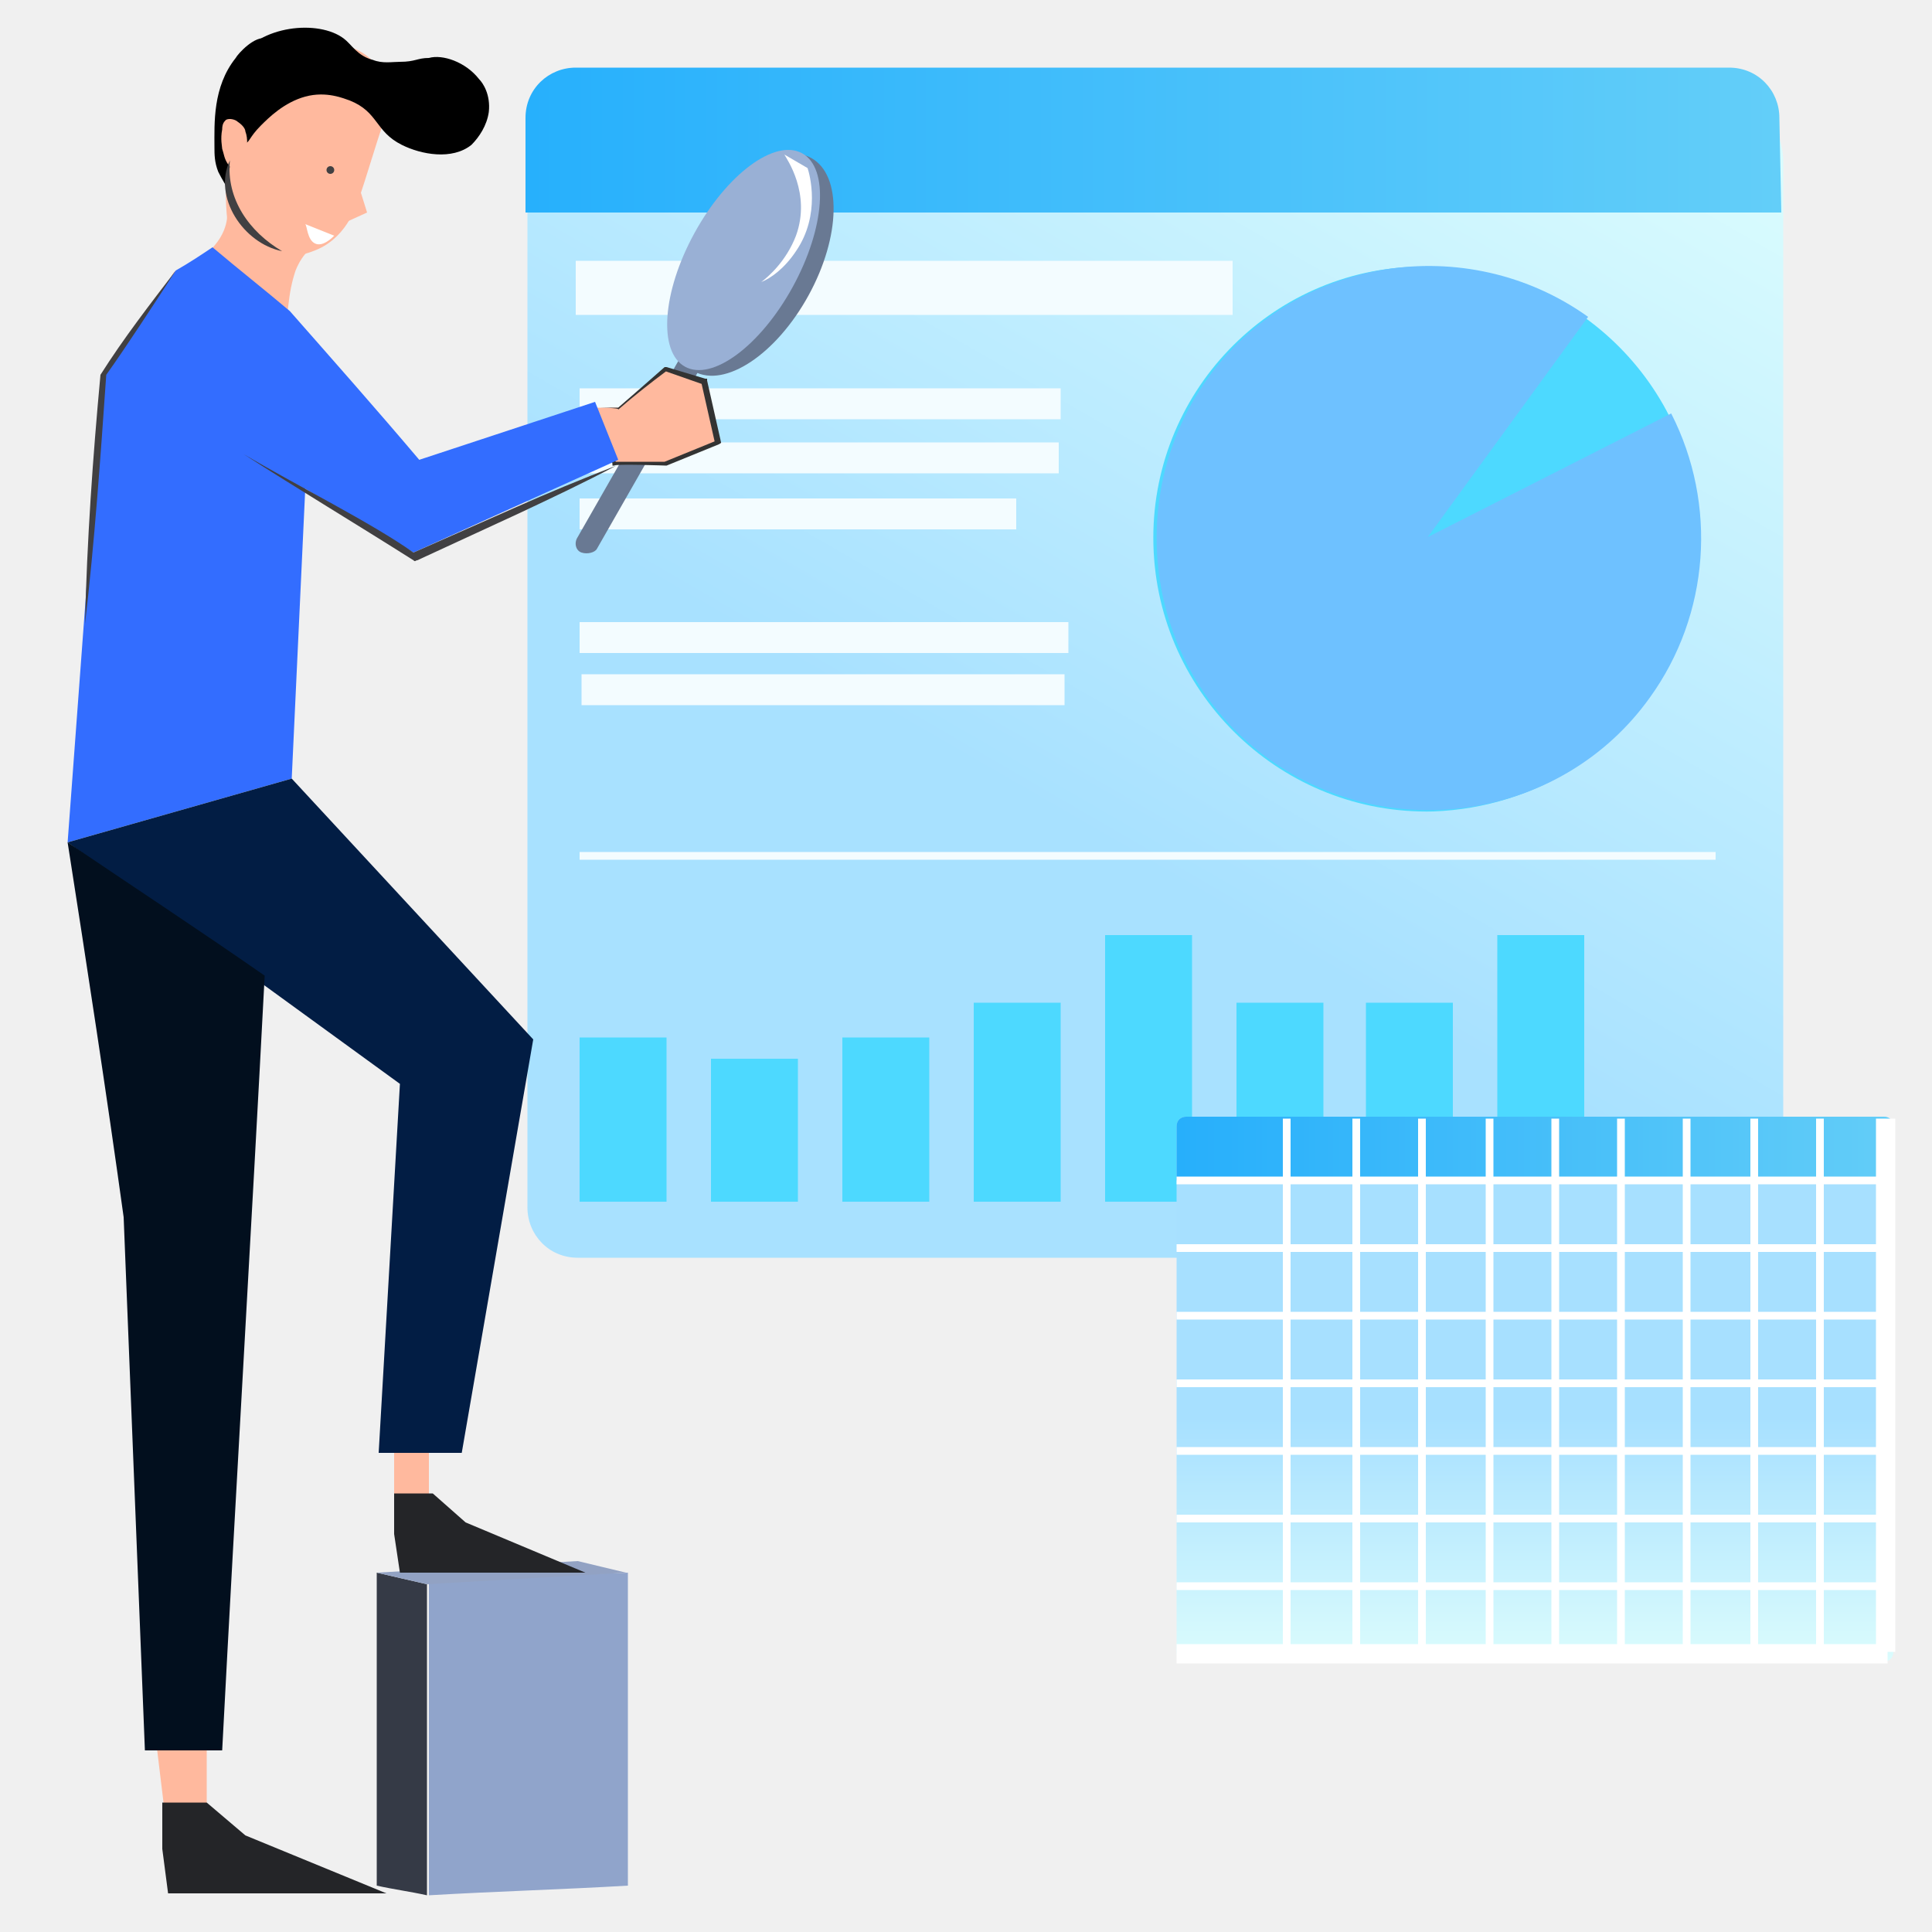
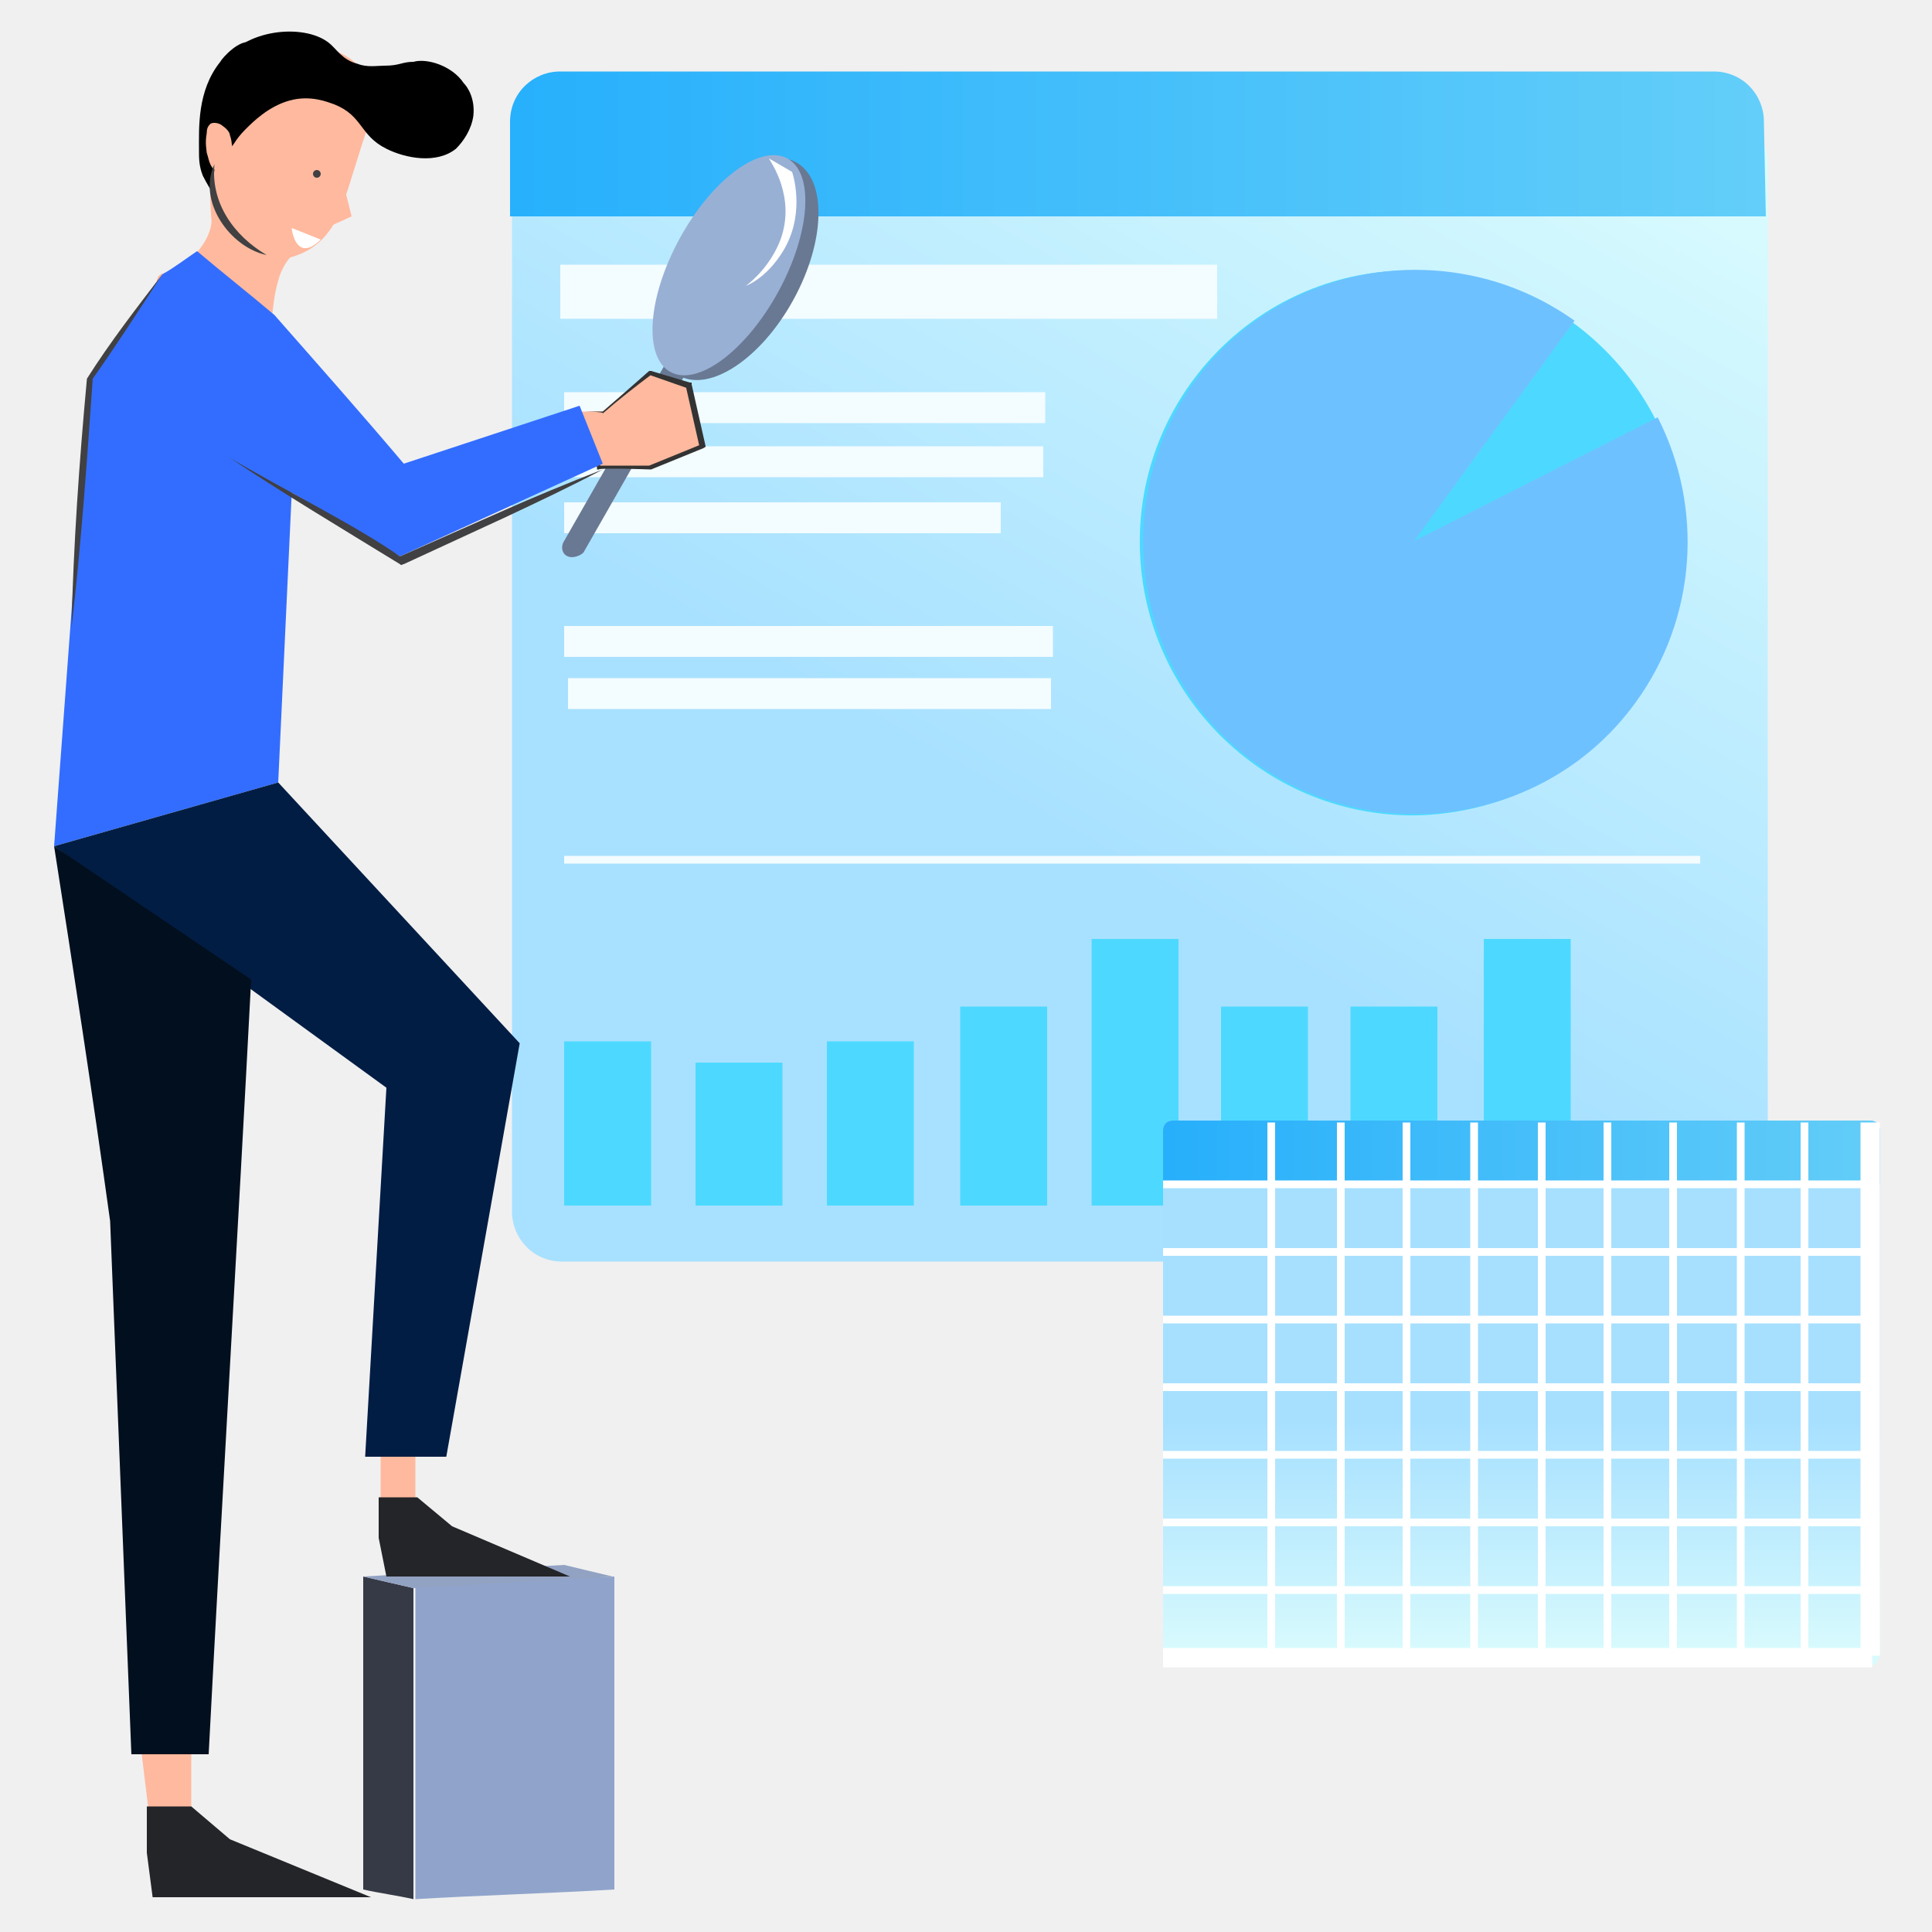
<svg xmlns="http://www.w3.org/2000/svg" version="1.1" id="Layer_1" x="0px" y="0px" viewBox="0 0 100 100" style="enable-background:new 0 0 100 100;" xml:space="preserve">
  <style type="text/css">
- 	.st0{fill:#90A4CB;enable-background:new    ;}
- 	.st1{fill:#353A46;enable-background:new    ;}
- 	.st2{fill:#92A2C3;enable-background:new    ;}
+ 	.st0{fill:#90A4CB;}
+ 	.st1{fill:#353A46;}
+ 	.st2{fill:#92A2C3;}
	.st3{fill:#FFB99E;}
	.st4{fill:#FFFFFF;}
	.st5{fill:#414042;}
	.st6{fill:url(#SVGID_1_);}
- 	.st7{fill:url(#SVGID_00000052790364177045355570000007386439140685271936_);}
+ 	.st7{fill:url(#SVGID_00000159437148791230150040000011588765551890582454_);}
	.st8{fill:#F3FCFF;}
	.st9{fill:#4DD9FF;}
	.st10{fill:#6EC1FF;}
	.st11{fill:#697993;}
	.st12{fill:#333333;}
	.st13{fill:#336DFF;}
	.st14{fill:#021D44;}
	.st15{fill:#020F1E;}
	.st16{fill:#242528;}
	.st17{fill:#99B0D5;}
- 	.st18{fill:url(#SVGID_00000057126882831618750870000013415680995763069113_);}
- 	.st19{fill:url(#SVGID_00000066495023486536678370000014369132049234584208_);}
+ 	.st18{fill:url(#SVGID_00000170980714134698216570000006632545791306944905_);}
+ 	.st19{fill:url(#SVGID_00000150076086613910481330000017333314328407108226_);}
	.st20{fill:none;stroke:#FFFFFF;stroke-width:0.4;stroke-miterlimit:10;}
	.st21{fill:none;stroke:#FFFFFF;stroke-miterlimit:10;}
	.st22{fill:#EA42FC;}
</style>
  <g>
-     <path class="st0" d="M32.5,97.6c-3.4,0.2-6.9,0.3-10.3,0.5c0-5.4,0-10.8,0-16.2c3.4-0.2,6.9-0.4,10.3-0.5   C32.5,86.8,32.5,92.2,32.5,97.6z" />
-     <path class="st1" d="M22.1,98.1c-0.9-0.2-1.7-0.3-2.6-0.5c0-5.4,0-10.8,0-16.2c0.9,0.2,1.7,0.4,2.6,0.6   C22.1,87.4,22.1,92.7,22.1,98.1z" />
-     <path class="st2" d="M22.1,82c-0.9-0.2-1.7-0.4-2.6-0.6c3.5-0.2,6.9-0.4,10.4-0.6c0.8,0.2,1.7,0.4,2.5,0.6   C29,81.6,25.6,81.8,22.1,82z" />
+     <g>
+       <path class="st0" d="M31.8,97.8c-3.4,0.2-6.9,0.3-10.3,0.5c0-5.4,0-10.8,0-16.2c3.4-0.2,6.9-0.4,10.3-0.5    C31.8,87,31.8,92.4,31.8,97.8z" />
+       <path class="st1" d="M21.4,98.3c-0.9-0.2-1.7-0.3-2.6-0.5c0-5.4,0-10.8,0-16.2c0.9,0.2,1.7,0.4,2.6,0.6    C21.4,87.6,21.4,92.9,21.4,98.3z" />
+       <path class="st2" d="M21.4,82.2c-0.9-0.2-1.7-0.4-2.6-0.6c3.5-0.2,6.9-0.4,10.4-0.6c0.8,0.2,1.7,0.4,2.5,0.6    C28.2,81.8,24.9,82,21.4,82.2z" />
+     </g>
+     <path class="st3" d="M13.2,13.3c-0.7-0.5-1.5-0.9-2.2-1.4c-0.1-0.8-0.2-2.1,0-3.6c0.2-1.9,0.4-3.3,1.5-4.5c1.2-1.3,2.8-1.5,3.7-1.6   l1.3,0.5C19,3.3,19.8,5,19.1,6.4c-0.5,1.4-0.9,2.9-1.4,4.3c-0.1,0.2-0.6,1.9-2.3,2.5C14.4,13.6,13.6,13.4,13.2,13.3z" />
+     <path class="st3" d="M11.2,10.5c-0.4,0.4,0,1-0.6,2C10.3,13,9.8,13.6,8.9,14c-0.5,0.2-0.5,0.1-0.7,0.3C7.8,14.9,8.8,16,9.1,18   c0.4,1.9-0.1,3.1,0.4,3.2c0.7,0.3,2.6-1,2.6-2.3c0-0.5-0.2-0.9,0-1c0.3-0.2,1.1,0.9,1.6,0.7c0.3-0.1,0.2-0.8,0.4-2.4   c0.1-0.9,0.2-1.4,0.4-2c0.4-1,0.9-1.1,0.9-1.5C15.5,11.2,12.1,9.7,11.2,10.5z" />
+     <path d="M11.8,5.7c-0.1-0.2-0.3-0.4-0.4-0.8c0-0.1-0.1-0.6,0-1.1c0.1-0.4,0.2-0.6,0.3-0.7c0.1-0.2,0.3-0.5,0.7-0.7   c0.1-0.1,0.4-0.2,0.7-0.1c0.1,0,0.2,0.1,0.3,0.2c0,0,0.1,0,0.2,0.1c0.1,0.2,0,0.5-0.1,0.5c0,0,0,0-0.1,0s-0.1,0-0.1,0.1   C12.2,4.5,11.7,5.7,11.8,5.7C11.9,5.6,11.9,5.7,11.8,5.7z" />
+     <path d="M12.9,5.5c-0.2,0.2-0.7,0.6-1,1.2c-0.3,0.5-0.9,1.5-0.9,3.3c-0.1-0.2-0.3-0.5-0.5-0.9c-0.2-0.5-0.2-0.9-0.2-1.3   c0-1.2-0.1-3.1,1.1-4.6c0.1-0.2,1-1.2,1.6-1s0.5,1.4,1.2,1.7c0.4,0.1,0.7,0,0.7,0C15.1,4.1,14.1,4.5,12.9,5.5z" />
+     <path d="M24,4.3c0.2,0.2,0.6,0.8,0.5,1.7c-0.1,0.7-0.5,1.3-0.9,1.7c-1,0.8-2.6,0.5-3.6,0C18.6,7,18.8,6,17.3,5.4   C17,5.3,16.1,4.9,15,5.2s-1.9,1.1-2.3,1.5c-0.6,0.6-0.6,0.9-0.8,0.9c-0.6-0.1-1.5-2.6-0.4-4.3c1.1-1.8,4.2-2.1,5.5-1.1   c0.4,0.3,0.7,0.9,1.5,1.1c0.5,0.2,1,0.1,1.4,0.1c0.8,0,0.9-0.2,1.5-0.2C22.1,3,23.4,3.4,24,4.3z" />
+     <path class="st3" d="M11.9,7c0-0.1-0.1-0.3-0.4-0.5c-0.1-0.1-0.4-0.2-0.6-0.1c-0.1,0.1-0.2,0.2-0.2,0.5c-0.1,0.5,0,0.9,0,1   c0.1,0.3,0.1,0.5,0.3,0.8C11.2,8.8,11.2,9,11.4,9C11.8,8.9,12.2,7.8,11.9,7z" />
+     <path class="st4" d="M15.1,11.8l1.5,0.6c-0.1,0.1-0.6,0.6-1,0.4S15.1,11.9,15.1,11.8z" />
+     <circle class="st5" cx="16.4" cy="9" r="0.2" />
+     <g>
+       <path class="st5" d="M11.1,8.5c-0.2,2,1,3.7,2.7,4.7C11.9,12.8,10.2,10.4,11.1,8.5L11.1,8.5z" />
+     </g>
+     <g>
+       <linearGradient id="SVGID_1_" gradientUnits="userSpaceOnUse" x1="38.468" y1="1049.124" x2="79.773" y2="977.581" gradientTransform="matrix(1 0 0 1 0 -978)">
+         <stop offset="0.394" style="stop-color:#A8E1FF" />
+         <stop offset="1" style="stop-color:#DCFDFE" />
+       </linearGradient>
+       <path class="st6" d="M88.8,65.3H29.1c-1.5,0-2.6-1.2-2.6-2.6V8.6c0-2.2,1.8-3.9,3.9-3.9h57.2c2.2,0,3.9,1.8,3.9,3.9v54.1    C91.4,64.2,90.3,65.3,88.8,65.3z" />
+       <linearGradient id="SVGID_00000065768446306232959330000009087608934752933808_" gradientUnits="userSpaceOnUse" x1="26.45" y1="985.483" x2="91.45" y2="985.483" gradientTransform="matrix(1 0 0 1 0 -978)">
+         <stop offset="1.978731e-03" style="stop-color:#27B0FC" />
+         <stop offset="1" style="stop-color:#63CEF9" />
+       </linearGradient>
+       <path style="fill:url(#SVGID_00000065768446306232959330000009087608934752933808_);" d="M91.4,11.2h-65V6.3    c0-1.5,1.2-2.6,2.6-2.6h59.7c1.5,0,2.6,1.2,2.6,2.6L91.4,11.2L91.4,11.2z" />
+       <rect x="29.2" y="20.3" class="st8" width="24.9" height="1.6" />
+       <rect x="29.2" y="44.3" class="st8" width="58.8" height="0.4" />
+       <rect x="29" y="13.7" class="st8" width="34" height="2.8" />
+       <path class="st9" d="M73.2,28l12.7,6.2c-2.3,4.8-7.1,7.8-12.4,8c-7.8,0.2-14.3-6-14.5-13.8s6-14.3,13.8-14.4    c7.8-0.2,14.3,6.1,14.4,13.8L73.2,28z" />
+       <path class="st10" d="M73.2,28l12.6-6.4c2.4,4.7,2,10.4-1.1,14.7c-4.5,6.3-13.4,7.7-19.7,3.2s-7.7-13.4-3.2-19.7    s13.4-7.7,19.7-3.2L73.2,28z" />
+       <rect x="76.8" y="48.6" class="st9" width="4.5" height="13.8" />
+       <rect x="69.9" y="52.1" class="st9" width="4.5" height="10.3" />
+       <rect x="63.2" y="52.1" class="st9" width="4.5" height="10.3" />
+       <rect x="56.5" y="48.6" class="st9" width="4.5" height="13.8" />
+       <rect x="49.7" y="52.1" class="st9" width="4.5" height="10.3" />
+       <rect x="42.8" y="53.9" class="st9" width="4.5" height="8.5" />
+       <rect x="36" y="55" class="st9" width="4.5" height="7.4" />
+       <rect x="29.2" y="53.9" class="st9" width="4.5" height="8.5" />
+       <rect x="29.2" y="23.1" class="st8" width="24.8" height="1.6" />
+       <rect x="29.2" y="26" class="st8" width="22.6" height="1.6" />
+       <rect x="29.2" y="32.4" class="st8" width="25.3" height="1.6" />
+       <rect x="29.4" y="35.1" class="st8" width="25" height="1.6" />
+     </g>
+     <path class="st11" d="M29.4,28.8L29.4,28.8c-0.3-0.1-0.4-0.5-0.2-0.8l5.2-9.1c0.2-0.3,0.5-0.4,0.8-0.2l0,0c0.3,0.1,0.4,0.5,0.2,0.8   l-5.2,9.1C30,28.8,29.6,28.9,29.4,28.8z" />
+     <polygon class="st3" points="17.8,9.6 18.2,11.2 17.1,11.7  " />
+     <g>
+       <path class="st3" d="M30.1,21.3c0.4,0,0.8,0,1.1,0l2.4-2l2,0.7l0.7,3.1l-2.6,1.1c-0.9,0-1.8,0-2.7,0    C30.8,23.2,30.5,22.3,30.1,21.3z" />
+       <path class="st12" d="M30.1,21.3h1.1c0.7-0.6,1.6-1.4,2.4-2.1h0.1l2,0.6h0.1v0.1l0.7,3.1c0,0.1,0.1,0.1-0.1,0.2l-2.7,1.1    c0,0-2.7-0.1-2.7,0h-0.1v-0.1L30.1,21.3L30.1,21.3z M30.1,21.3l1,2.9L31,24.1c0,0,2.9,0,2.6,0l2.7-1.1l-0.1,0.1L35.5,20l0.1,0.1    l-2-0.7h0.1c-0.8,0.6-1.7,1.3-2.5,2C31.3,21.3,30.1,21.3,30.1,21.3L30.1,21.3z" />
+     </g>
+     <path class="st3" d="M21.5,75.2c0,0.9,0,1.8,0,2.7c-0.6,0.1-1.2,0.2-1.8,0.2c0-1,0-2,0-3C20.2,75.1,20.9,75.2,21.5,75.2z" />
+     <path class="st13" d="M8.4,14.2c-1.3,1.8-2.5,3.6-3.8,5.3L2.8,43.8l11.6-3.3l0.7-15l5.6,3.3L31.2,24L30,21l-9.1,3   c-2.2-2.6-4.5-5.2-6.7-7.7c-1.3-1.1-2.7-2.2-4-3.3C9.6,13.4,9.1,13.8,8.4,14.2z" />
+     <polygon class="st14" points="2.8,43.8 20,56.3 18.9,75.4 23.1,75.4 26.9,54 14.4,40.5  " />
+     <path class="st3" d="M9.9,90.5c0,1,0,2.1,0,3.1c-0.7,0.1-1.5,0.1-2.2,0.2l-0.4-3.3C8.1,90.6,9.1,90.6,9.9,90.5z" />
+     <path class="st15" d="M2.8,43.8c1,6.4,2,12.9,2.9,19.4l1.1,27.6h4c0.7-13.4,1.5-26.7,2.2-40.1C9.6,48.4,6.2,46.1,2.8,43.8z" />
+     <polygon class="st16" points="21.6,77.5 23.4,79 29.5,81.6 20.6,81.6 20,81.6 19.6,79.6 19.6,77.5  " />
+     <polygon class="st16" points="9.9,93.5 11.9,95.2 19.2,98.2 8.8,98.2 7.9,98.2 7.6,95.9 7.6,93.5  " />
+     <g>
+       <path class="st5" d="M11.9,23.7c2.7,1.6,6.7,3.6,8.8,5.1l5.2-2.3c1.8-0.8,3.5-1.5,5.3-2.2c-1.7,0.9-3.4,1.7-5.1,2.5l-5.2,2.4    c-0.1,0-0.1,0.1-0.2,0C17.6,27.3,14.6,25.5,11.9,23.7L11.9,23.7z" />
+     </g>
+     <g>
+       <path class="st5" d="M8.4,14.2c-1.1,1.7-2.6,4-3.6,5.4c-0.3,4.3-0.6,8.6-1.1,12.9c0.1-4.3,0.4-8.6,0.8-12.9    C5.7,17.7,7.1,15.9,8.4,14.2L8.4,14.2z" />
+     </g>
+     <ellipse transform="matrix(0.4809 -0.8768 0.8768 0.4809 7.6177 40.733)" class="st11" cx="38.2" cy="13.9" rx="6.3" ry="3.3" />
+     <ellipse transform="matrix(0.4809 -0.8768 0.8768 0.4809 7.5867 40.1949)" class="st17" cx="37.7" cy="13.7" rx="6.3" ry="2.9" />
+     <path class="st4" d="M41,8.9c0.1,0.3,0.7,2.4-0.6,4.3c-0.6,0.9-1.3,1.4-1.8,1.6c0.4-0.3,1.3-1.1,1.8-2.4c0.8-2.2-0.5-4-0.6-4.2   L41,8.9z" />
+     <linearGradient id="SVGID_00000132047256036771810230000007871474735834792593_" gradientUnits="userSpaceOnUse" x1="78.7" y1="1036.103" x2="78.7" y2="1064.233" gradientTransform="matrix(1 0 0 1 0 -978)">
+       <stop offset="0.551" style="stop-color:#A7E0FF" />
+       <stop offset="1" style="stop-color:#DBFCFD" />
+     </linearGradient>
+     <path style="fill:url(#SVGID_00000132047256036771810230000007871474735834792593_);" d="M96.8,86.2H60.7c-0.3,0-0.5-0.2-0.5-0.5   V58.5c0-0.3,0.2-0.5,0.5-0.5h36.1c0.3,0,0.5,0.2,0.5,0.5v27.2C97.2,86,97.1,86.2,96.8,86.2z" />
+     <linearGradient id="SVGID_00000075858569836678711270000013320879462151413176_" gradientUnits="userSpaceOnUse" x1="60.15" y1="1037.683" x2="97.25" y2="1037.683" gradientTransform="matrix(1 0 0 1 0 -978)">
+       <stop offset="1.978731e-03" style="stop-color:#27AFFB" />
+       <stop offset="1" style="stop-color:#63CDF8" />
+     </linearGradient>
+     <path style="fill:url(#SVGID_00000075858569836678711270000013320879462151413176_);" d="M97.2,61.3H60.2v-2.8   c0-0.3,0.2-0.5,0.5-0.5h36.1c0.3,0,0.5,0.2,0.5,0.5V61.3L97.2,61.3z" />
+     <line class="st20" x1="60.2" y1="61.3" x2="96.9" y2="61.3" />
+     <line class="st20" x1="60.2" y1="64.8" x2="96.9" y2="64.8" />
+     <line class="st20" x1="60.2" y1="68.3" x2="96.9" y2="68.3" />
+     <line class="st20" x1="60.2" y1="71.8" x2="96.9" y2="71.8" />
+     <line class="st20" x1="60.2" y1="75.3" x2="96.9" y2="75.3" />
+     <line class="st20" x1="60.2" y1="78.8" x2="96.9" y2="78.8" />
+     <line class="st20" x1="60.2" y1="82.3" x2="96.9" y2="82.3" />
+     <line class="st21" x1="60.2" y1="85.8" x2="96.9" y2="85.8" />
+     <line class="st20" x1="65.8" y1="85.8" x2="65.8" y2="58.1" />
+     <line class="st20" x1="69.4" y1="85.8" x2="69.4" y2="58.1" />
+     <line class="st20" x1="72.8" y1="85.8" x2="72.8" y2="58.1" />
+     <line class="st20" x1="76.3" y1="85.8" x2="76.3" y2="58.1" />
+     <line class="st20" x1="79.8" y1="85.7" x2="79.8" y2="58.1" />
+     <line class="st20" x1="83.2" y1="85.8" x2="83.2" y2="58.1" />
+     <line class="st20" x1="86.6" y1="85.8" x2="86.6" y2="58.1" />
+     <line class="st20" x1="90.1" y1="85.7" x2="90.1" y2="58.1" />
+     <line class="st20" x1="93.4" y1="85.8" x2="93.4" y2="58.1" />
+     <line class="st21" x1="96.8" y1="85.7" x2="96.8" y2="58.1" />
+     <path class="st22" d="M32,82" />
  </g>
-   <path class="st3" d="M14,13.1c-0.7-0.5-1.5-0.9-2.2-1.4c-0.1-0.8-0.2-2.1,0-3.6c0.2-1.9,0.4-3.3,1.5-4.5C14.5,2.3,16.1,2.1,17,2  l1.3,0.5c1.5,0.6,2.2,2.3,1.6,3.7c-0.5,1.4-0.9,2.9-1.4,4.3c-0.1,0.2-0.6,1.9-2.3,2.5C15.2,13.4,14.4,13.2,14,13.1z" />
-   <path class="st3" d="M12,10.3c-0.4,0.4,0,1-0.6,2c-0.3,0.5-0.9,1.1-1.7,1.5C9.2,14,9.2,13.9,9,14.1c-0.5,0.6,0.5,1.7,0.9,3.7  c0.4,1.9-0.1,3.1,0.4,3.2c0.7,0.3,2.6-1,2.6-2.3c0-0.5-0.2-0.9,0-1c0.3-0.2,1.1,0.9,1.6,0.7c0.3-0.1,0.2-0.8,0.4-2.4  c0.1-0.9,0.2-1.4,0.4-2c0.4-1,0.9-1.1,0.9-1.5C16.2,11,12.9,9.5,12,10.3z" />
-   <path d="M12.5,5.5c-0.1-0.2-0.3-0.4-0.4-0.8c0-0.1-0.1-0.6,0-1.1c0.1-0.4,0.2-0.6,0.3-0.7c0.1-0.2,0.3-0.5,0.7-0.7  c0.1-0.1,0.4-0.2,0.7-0.1c0.1,0,0.2,0.1,0.3,0.2c0,0,0.1,0,0.2,0.1c0.1,0.2,0,0.5-0.1,0.5c0,0,0,0-0.1,0c-0.1,0-0.1,0-0.1,0.1  c-1,1.3-1.5,2.5-1.5,2.5C12.6,5.4,12.6,5.5,12.5,5.5z" />
-   <path d="M13.7,5.3c-0.2,0.2-0.7,0.6-1,1.2c-0.3,0.5-0.9,1.5-0.9,3.3c-0.1-0.2-0.3-0.5-0.5-0.9c-0.2-0.5-0.2-0.9-0.2-1.3  c0-1.2-0.1-3.1,1.1-4.6c0.1-0.2,1-1.2,1.6-1c0.6,0.2,0.5,1.4,1.2,1.7c0.4,0.1,0.7,0,0.7,0C15.8,3.9,14.8,4.3,13.7,5.3z" />
-   <path d="M24.8,4.1c0.2,0.2,0.6,0.8,0.5,1.7c-0.1,0.7-0.5,1.3-0.9,1.7c-1,0.8-2.6,0.5-3.6,0c-1.4-0.7-1.2-1.7-2.7-2.3  c-0.3-0.1-1.2-0.5-2.3-0.2c-1.1,0.3-1.9,1.1-2.3,1.5c-0.6,0.6-0.6,0.9-0.8,0.9c-0.6-0.1-1.5-2.6-0.4-4.3c1.1-1.8,4.2-2.1,5.5-1.1  c0.4,0.3,0.7,0.9,1.5,1.1c0.5,0.2,1,0.1,1.4,0.1c0.8,0,0.9-0.2,1.5-0.2C22.9,2.8,24.1,3.2,24.8,4.1z" />
-   <path class="st3" d="M12.7,6.8c0-0.1-0.1-0.3-0.4-0.5c-0.1-0.1-0.4-0.2-0.6-0.1c-0.1,0.1-0.2,0.2-0.2,0.5c-0.1,0.5,0,0.9,0,1  c0.1,0.3,0.1,0.5,0.3,0.8c0.1,0.1,0.2,0.3,0.4,0.3C12.5,8.7,13,7.6,12.7,6.8z" />
-   <path class="st4" d="M15.8,11.6l1.5,0.6c-0.1,0.1-0.6,0.6-1,0.4C15.9,12.4,15.9,11.7,15.8,11.6z" />
-   <circle class="st5" cx="17.1" cy="8.8" r="0.2" />
-   <g>
-     <path class="st5" d="M11.9,8.3c-0.2,2,1,3.7,2.7,4.7C12.6,12.6,11,10.2,11.9,8.3L11.9,8.3z" />
-   </g>
-   <g>
-     <linearGradient id="SVGID_1_" gradientUnits="userSpaceOnUse" x1="39.173" y1="31.091" x2="80.505" y2="102.68" gradientTransform="matrix(1 0 0 -1 0 102)">
-       <stop offset="0.394" style="stop-color:#A8E1FF" />
-       <stop offset="1" style="stop-color:#DCFDFE" />
-     </linearGradient>
-     <path class="st6" d="M89.6,65.1H29.9c-1.5,0-2.6-1.2-2.6-2.6V8.4c0-2.2,1.8-3.9,3.9-3.9h57.2c2.2,0,3.9,1.8,3.9,3.9v54.1   C92.2,64,91.1,65.1,89.6,65.1z" />
-     <linearGradient id="SVGID_00000010311175180157349650000004951185487803010448_" gradientUnits="userSpaceOnUse" x1="27.25" y1="94.805" x2="92.26" y2="94.805" gradientTransform="matrix(1 0 0 -1 0 102)">
-       <stop offset="1.978731e-03" style="stop-color:#27B0FC" />
-       <stop offset="1" style="stop-color:#63CEF9" />
-     </linearGradient>
-     <path style="fill:url(#SVGID_00000010311175180157349650000004951185487803010448_);" d="M92.2,11h-65V6.1c0-1.5,1.2-2.6,2.6-2.6   h59.7c1.5,0,2.6,1.2,2.6,2.6L92.2,11L92.2,11z" />
-     <rect x="30" y="20.1" class="st8" width="24.9" height="1.6" />
-     <rect x="30" y="44.1" class="st8" width="58.8" height="0.4" />
-     <rect x="29.8" y="13.5" class="st8" width="34" height="2.8" />
-     <path class="st9" d="M73.9,27.8l12.7,6.2c-2.3,4.8-7.1,7.8-12.4,8c-7.8,0.2-14.3-6-14.5-13.8s6-14.3,13.8-14.4   c7.8-0.2,14.3,6.1,14.4,13.8L73.9,27.8z" />
-     <path class="st10" d="M73.9,27.8l12.6-6.4c2.4,4.7,2,10.4-1.1,14.7c-4.5,6.3-13.4,7.7-19.7,3.2s-7.7-13.4-3.2-19.7   s13.4-7.7,19.7-3.2L73.9,27.8z" />
-     <rect x="77.5" y="48.4" class="st9" width="4.5" height="13.8" />
-     <rect x="70.7" y="51.9" class="st9" width="4.5" height="10.3" />
-     <rect x="64" y="51.9" class="st9" width="4.5" height="10.3" />
-     <rect x="57.2" y="48.4" class="st9" width="4.5" height="13.8" />
-     <rect x="50.4" y="51.9" class="st9" width="4.5" height="10.3" />
-     <rect x="43.6" y="53.7" class="st9" width="4.5" height="8.5" />
-     <rect x="36.8" y="54.8" class="st9" width="4.5" height="7.4" />
-     <rect x="30" y="53.7" class="st9" width="4.5" height="8.5" />
-     <rect x="30" y="22.9" class="st8" width="24.8" height="1.6" />
-     <rect x="30" y="25.8" class="st8" width="22.6" height="1.6" />
-     <rect x="30" y="32.2" class="st8" width="25.3" height="1.6" />
-     <rect x="30.1" y="34.9" class="st8" width="25" height="1.6" />
-   </g>
-   <path class="st11" d="M30.1,28.6L30.1,28.6c-0.3-0.1-0.4-0.5-0.2-0.8l5.2-9.1c0.2-0.3,0.5-0.4,0.8-0.2l0,0c0.3,0.1,0.4,0.5,0.2,0.8  l-5.2,9.1C30.8,28.6,30.4,28.7,30.1,28.6z" />
-   <polygon class="st3" points="18.5,9.4 19,11 17.9,11.5 " />
-   <g>
-     <path class="st3" d="M30.9,21.1c0.4,0,0.8,0,1.1,0l2.4-2l2,0.7l0.7,3.1L34.5,24c-0.9,0-1.8,0-2.7,0C31.5,23,31.2,22.1,30.9,21.1z" />
-     <path class="st12" d="M30.9,21.1l1.1,0c0.7-0.6,1.6-1.4,2.4-2.1l0.1,0l2,0.6l0.1,0l0,0.1l0.7,3.1c0,0.1,0.1,0.1-0.1,0.2   c0,0-2.7,1.1-2.7,1.1c0,0-2.7-0.1-2.7,0h-0.1l0-0.1L30.9,21.1L30.9,21.1z M30.9,21.1l1,2.9l-0.1-0.1c0,0,2.9,0,2.6,0l2.7-1.1   L37,22.9l-0.7-3.1l0.1,0.1l-2-0.7l0.1,0c-0.8,0.6-1.7,1.3-2.5,2C32.1,21.1,30.9,21.1,30.9,21.1L30.9,21.1z" />
-   </g>
-   <path class="st3" d="M22.2,75c0,0.9,0,1.8,0,2.7c-0.6,0.1-1.2,0.2-1.8,0.2c0-1,0-2,0-3C21,74.9,21.6,75,22.2,75z" />
-   <path class="st13" d="M9.1,14c-1.3,1.8-2.5,3.6-3.8,5.3L3.5,43.6l11.6-3.3l0.7-15l5.6,3.3l10.6-4.8l-1.2-3l-9.1,3  c-2.2-2.6-4.5-5.2-6.7-7.7c-1.3-1.1-2.7-2.2-4-3.3C10.4,13.2,9.8,13.6,9.1,14z" />
-   <polygon class="st14" points="3.5,43.6 20.7,56.1 19.6,75.2 23.9,75.2 27.6,53.8 15.1,40.3 " />
-   <path class="st3" d="M10.7,90.3c0,1,0,2.1,0,3.1c-0.7,0.1-1.5,0.1-2.2,0.2l-0.4-3.3C8.9,90.4,9.8,90.4,10.7,90.3z" />
-   <path class="st15" d="M3.5,43.6C4.5,50,5.5,56.5,6.4,63l1.1,27.6h4c0.7-13.4,1.5-26.7,2.2-40.1C10.4,48.2,6.9,45.9,3.5,43.6z" />
-   <polygon class="st16" points="22.4,77.3 24.1,78.8 30.3,81.4 21.4,81.4 20.7,81.4 20.4,79.4 20.4,77.3 " />
-   <polygon class="st16" points="10.7,93.3 12.7,95 20,98 9.5,98 8.7,98 8.4,95.7 8.4,93.3 " />
-   <g>
-     <path class="st5" d="M12.6,23.5c2.7,1.6,6.7,3.6,8.8,5.1l5.2-2.3c1.8-0.8,3.5-1.5,5.3-2.2c-1.7,0.9-3.4,1.7-5.1,2.5l-5.2,2.4   c-0.1,0-0.1,0.1-0.2,0C18.4,27.1,15.4,25.3,12.6,23.5L12.6,23.5z" />
-   </g>
-   <g>
-     <path class="st5" d="M9.1,14c-1.1,1.7-2.6,4-3.6,5.4c-0.3,4.3-0.6,8.6-1.1,12.9c0.1-4.3,0.4-8.6,0.8-12.9C6.4,17.5,7.8,15.7,9.1,14   L9.1,14z" />
-   </g>
-   <ellipse transform="matrix(0.4809 -0.8768 0.8768 0.4809 8.2388 41.2195)" class="st11" cx="38.9" cy="13.7" rx="6.3" ry="3.3" />
-   <ellipse transform="matrix(0.4809 -0.8768 0.8768 0.4809 8.2243 40.7702)" class="st17" cx="38.5" cy="13.4" rx="6.3" ry="2.9" />
-   <path class="st4" d="M41.8,8.7c0.1,0.3,0.7,2.4-0.6,4.3c-0.6,0.9-1.3,1.4-1.8,1.6c0.4-0.3,1.3-1.1,1.8-2.4c0.8-2.2-0.5-4-0.6-4.2  L41.8,8.7z" />
-   <linearGradient id="SVGID_00000065043078910344428250000009915586007810697344_" gradientUnits="userSpaceOnUse" x1="79.46" y1="44.13" x2="79.46" y2="16" gradientTransform="matrix(1 0 0 -1 0 102)">
-     <stop offset="0.551" style="stop-color:#A7E0FF" />
-     <stop offset="1" style="stop-color:#DBFCFD" />
-   </linearGradient>
-   <path style="fill:url(#SVGID_00000065043078910344428250000009915586007810697344_);" d="M97.5,86H61.4c-0.3,0-0.5-0.2-0.5-0.5V58.3  c0-0.3,0.2-0.5,0.5-0.5h36.1c0.3,0,0.5,0.2,0.5,0.5v27.2C98,85.8,97.8,86,97.5,86z" />
-   <linearGradient id="SVGID_00000103255573817622880850000000581873855188667315_" gradientUnits="userSpaceOnUse" x1="60.92" y1="42.495" x2="98.01" y2="42.495" gradientTransform="matrix(1 0 0 -1 0 102)">
-     <stop offset="1.978731e-03" style="stop-color:#27AFFB" />
-     <stop offset="1" style="stop-color:#63CDF8" />
-   </linearGradient>
-   <path style="fill:url(#SVGID_00000103255573817622880850000000581873855188667315_);" d="M98,61.1H60.9v-2.8c0-0.3,0.2-0.5,0.5-0.5  h36.1c0.3,0,0.5,0.2,0.5,0.5L98,61.1L98,61.1z" />
-   <line class="st20" x1="60.9" y1="61.1" x2="97.7" y2="61.1" />
-   <line class="st20" x1="60.9" y1="64.6" x2="97.7" y2="64.6" />
-   <line class="st20" x1="60.9" y1="68.1" x2="97.7" y2="68.1" />
-   <line class="st20" x1="60.9" y1="71.6" x2="97.7" y2="71.6" />
-   <line class="st20" x1="60.9" y1="75.1" x2="97.7" y2="75.1" />
-   <line class="st20" x1="60.9" y1="78.6" x2="97.7" y2="78.6" />
-   <line class="st20" x1="60.9" y1="82.1" x2="97.7" y2="82.1" />
-   <line class="st21" x1="60.9" y1="85.6" x2="97.7" y2="85.6" />
-   <line class="st20" x1="66.6" y1="85.6" x2="66.6" y2="57.9" />
-   <line class="st20" x1="70.2" y1="85.6" x2="70.2" y2="57.9" />
-   <line class="st20" x1="73.6" y1="85.6" x2="73.6" y2="57.9" />
-   <line class="st20" x1="77.1" y1="85.6" x2="77.1" y2="57.9" />
-   <line class="st20" x1="80.5" y1="85.5" x2="80.5" y2="57.9" />
-   <line class="st20" x1="83.9" y1="85.6" x2="83.9" y2="57.9" />
-   <line class="st20" x1="87.3" y1="85.6" x2="87.3" y2="57.9" />
-   <line class="st20" x1="90.8" y1="85.5" x2="90.8" y2="57.9" />
-   <line class="st20" x1="94.2" y1="85.6" x2="94.2" y2="57.9" />
-   <line class="st21" x1="97.6" y1="85.5" x2="97.6" y2="57.9" />
-   <path class="st22" d="M32.7,81.8" />
</svg>
